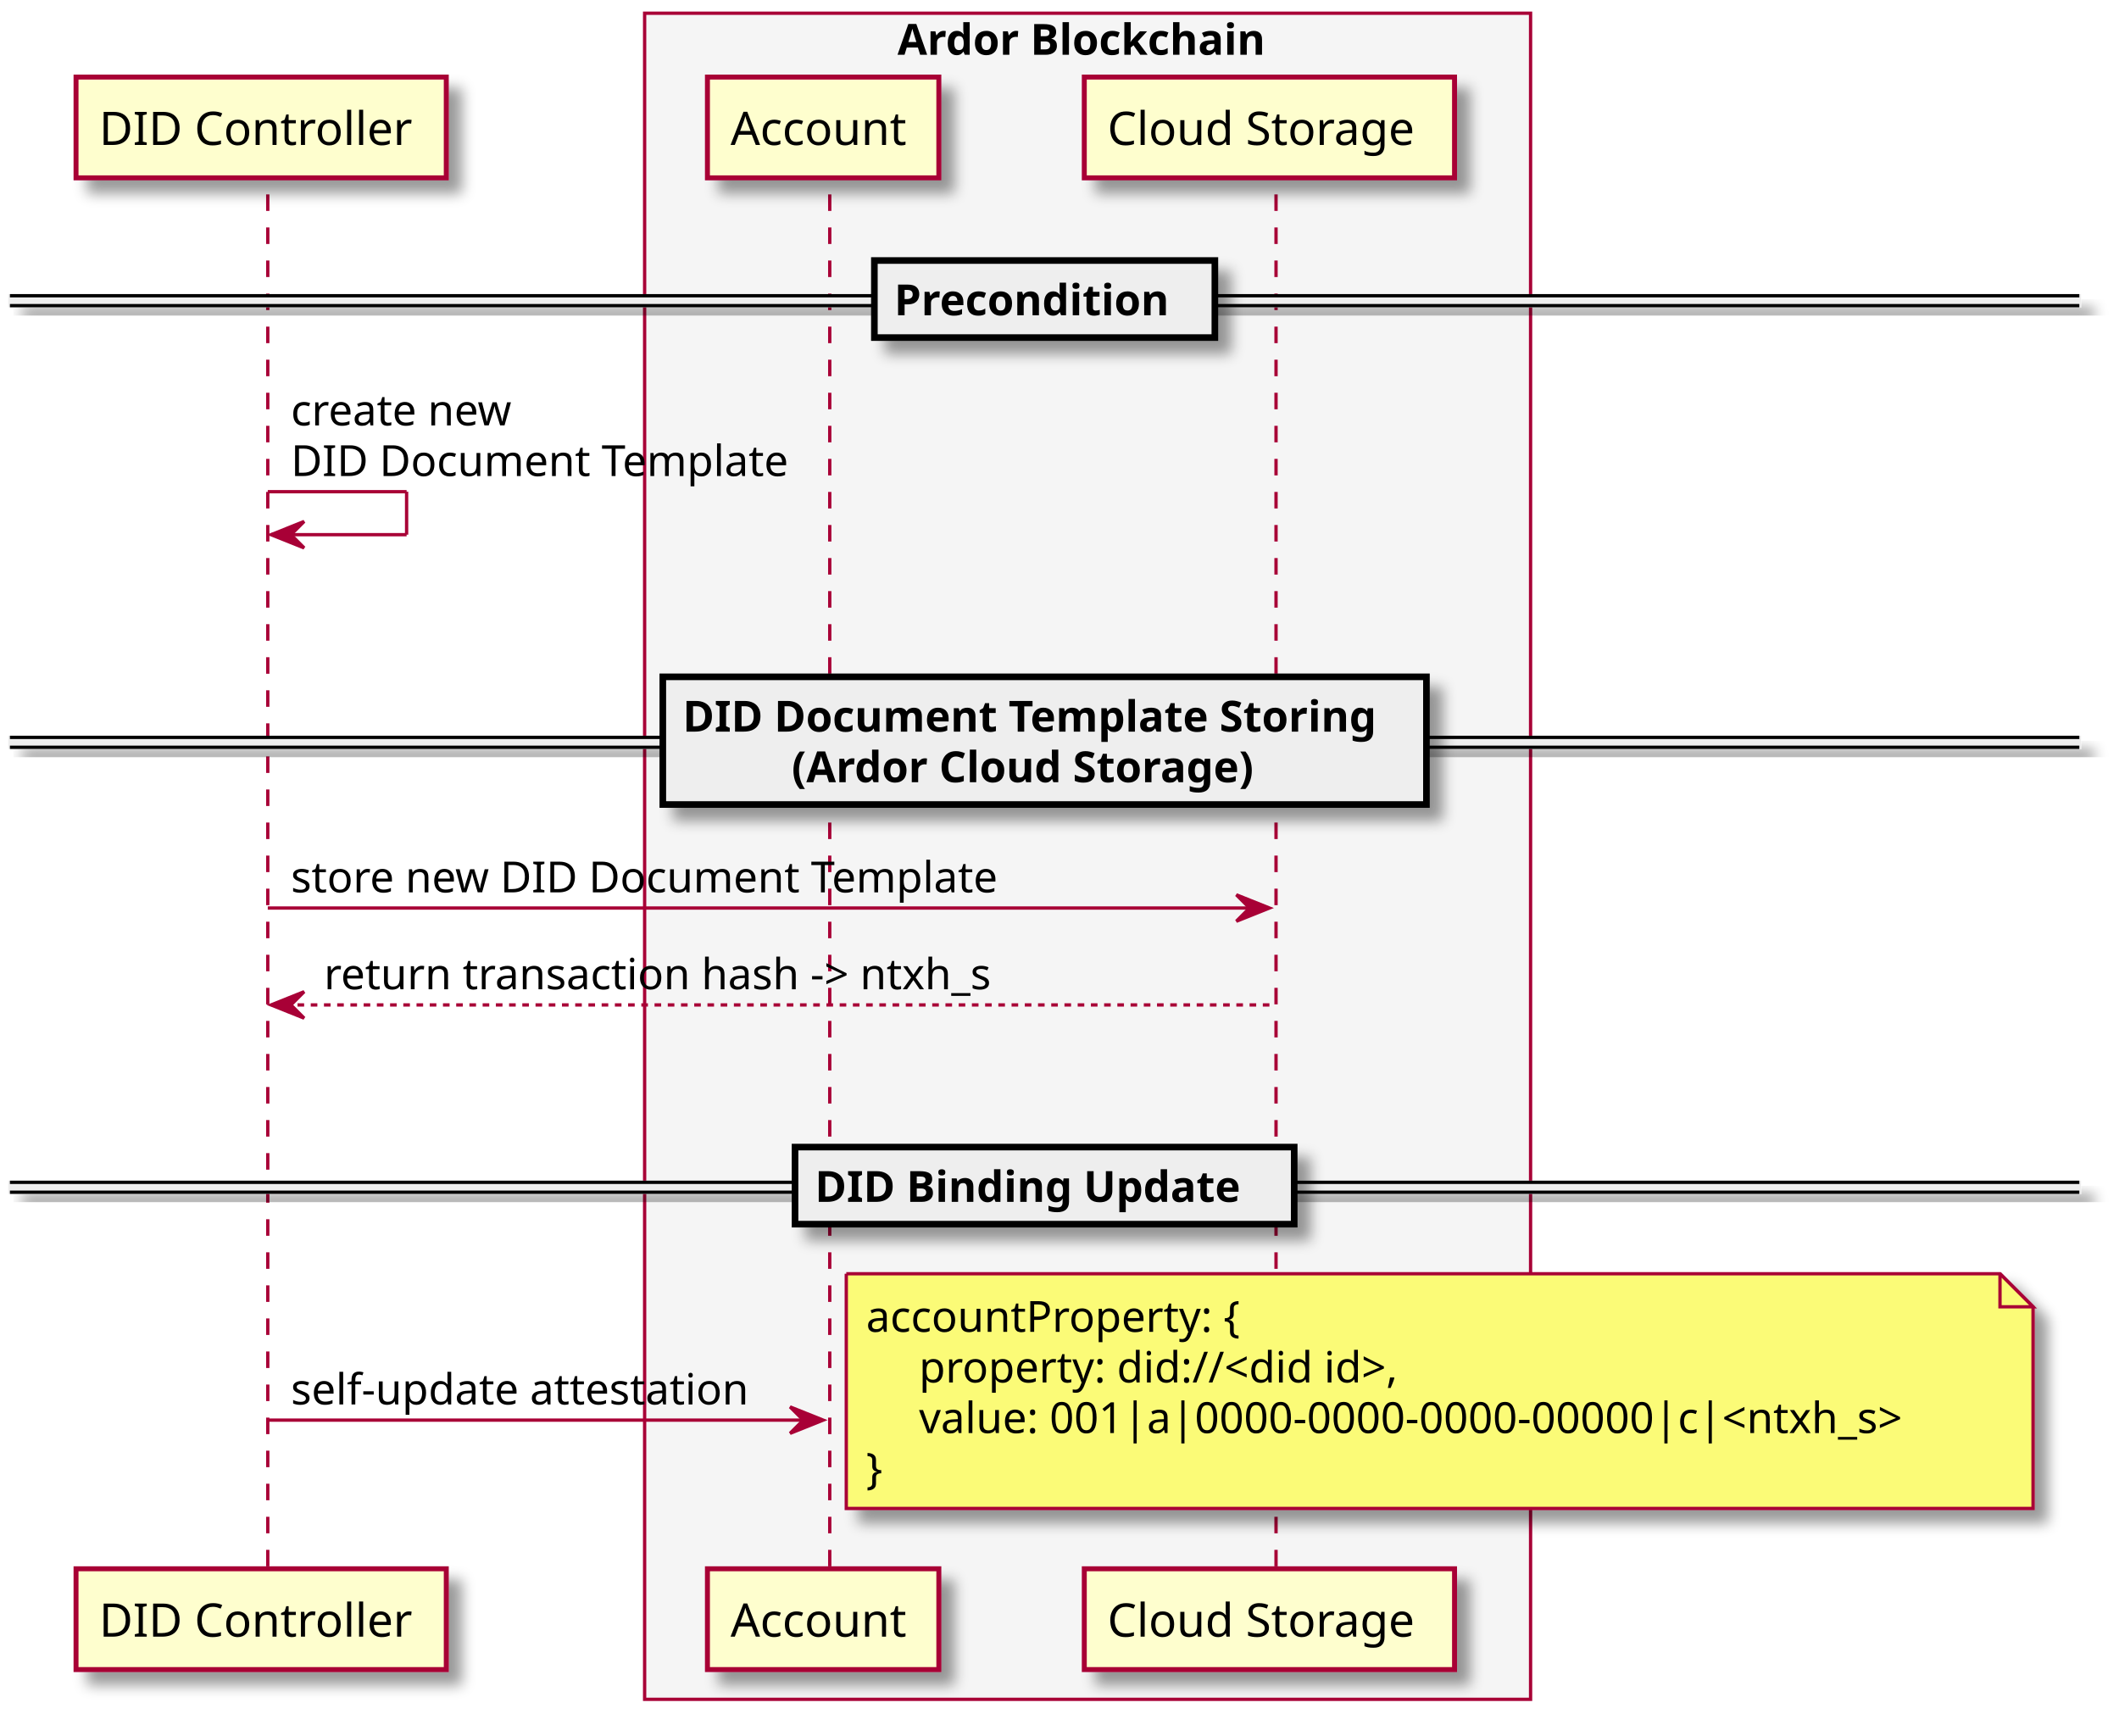
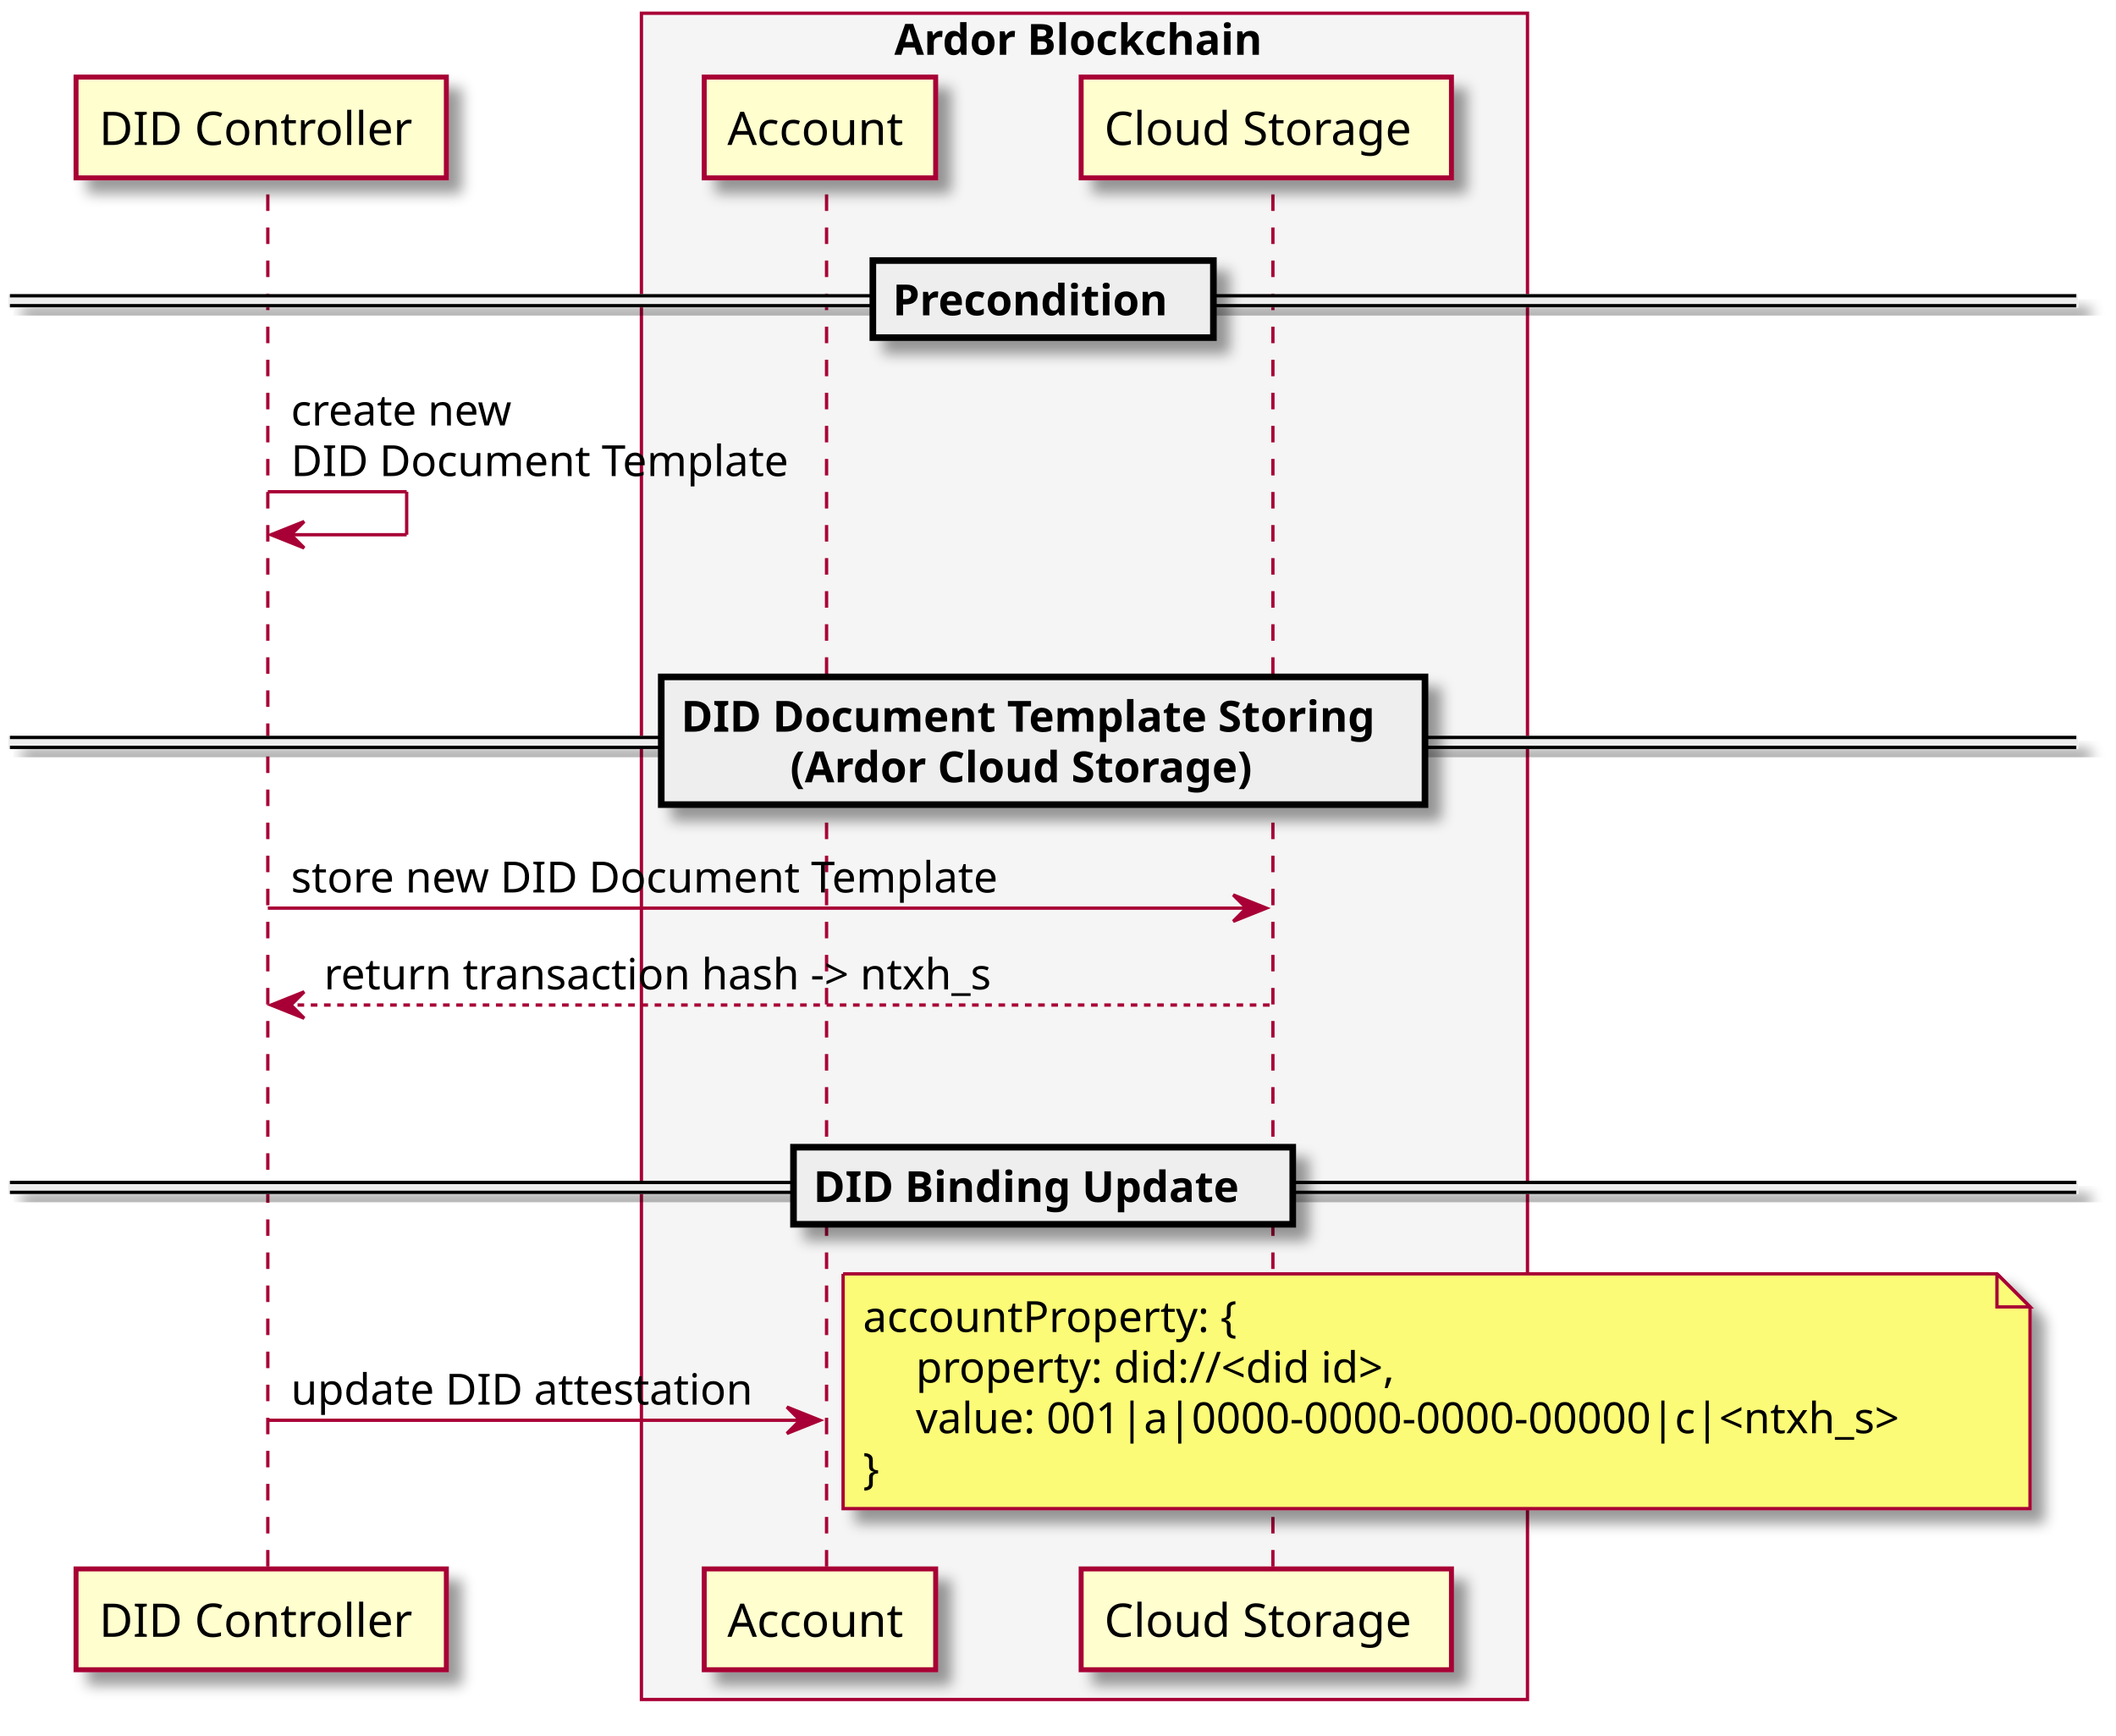
- <svg xmlns="http://www.w3.org/2000/svg" contentScriptType="application/ecmascript" contentStyleType="text/css" height="525px" preserveAspectRatio="none" style="width:641px;height:525px;" version="1.1" viewBox="0 0 641 525" width="641px" zoomAndPan="magnify">
+ <svg xmlns="http://www.w3.org/2000/svg" contentScriptType="application/ecmascript" contentStyleType="text/css" height="525px" preserveAspectRatio="none" style="width:640px;height:525px;" version="1.1" viewBox="0 0 640 525" width="640px" zoomAndPan="magnify">
  <defs>
-     <filter height="300%" id="f1shxw20znwi01" width="300%" x="-1" y="-1">
+     <filter height="300%" id="f1836izty8ourh" width="300%" x="-1" y="-1">
      <feGaussianBlur result="blurOut" stdDeviation="2.0" />
      <feColorMatrix in="blurOut" result="blurOut2" type="matrix" values="0 0 0 0 0 0 0 0 0 0 0 0 0 0 0 0 0 0 .4 0" />
      <feOffset dx="4.0" dy="4.0" in="blurOut2" result="blurOut3" />
      <feBlend in="SourceGraphic" in2="blurOut3" mode="normal" />
    </filter>
  </defs>
  <g>
-     <rect fill="#F5F5F5" height="510.014" style="stroke: #A80036; stroke-width: 1.0;" width="268" x="195" y="4" />
-     <text fill="#000000" font-family="sans-serif" font-size="13" font-weight="bold" lengthAdjust="spacingAndGlyphs" textLength="115" x="271.5" y="16.568">Ardor Blockchain</text>
+     <rect fill="#F5F5F5" height="510.014" style="stroke: #A80036; stroke-width: 1.0;" width="268" x="194" y="4" />
+     <text fill="#000000" font-family="sans-serif" font-size="13" font-weight="bold" lengthAdjust="spacingAndGlyphs" textLength="115" x="270.5" y="16.568">Ardor Blockchain</text>
    <line style="stroke: #A80036; stroke-width: 1.0; stroke-dasharray: 5.0,5.0;" x1="81" x2="81" y1="58.799" y2="475.525" />
-     <line style="stroke: #A80036; stroke-width: 1.0; stroke-dasharray: 5.0,5.0;" x1="251" x2="251" y1="58.799" y2="475.525" />
-     <line style="stroke: #A80036; stroke-width: 1.0; stroke-dasharray: 5.0,5.0;" x1="386" x2="386" y1="58.799" y2="475.525" />
-     <rect fill="#FEFECE" filter="url(#f1shxw20znwi01)" height="30.488" style="stroke: #A80036; stroke-width: 1.5;" width="112" x="23" y="23.311" />
+     <line style="stroke: #A80036; stroke-width: 1.0; stroke-dasharray: 5.0,5.0;" x1="250" x2="250" y1="58.799" y2="475.525" />
+     <line style="stroke: #A80036; stroke-width: 1.0; stroke-dasharray: 5.0,5.0;" x1="385" x2="385" y1="58.799" y2="475.525" />
+     <rect fill="#FEFECE" filter="url(#f1836izty8ourh)" height="30.488" style="stroke: #A80036; stroke-width: 1.5;" width="112" x="23" y="23.311" />
    <text fill="#000000" font-family="sans-serif" font-size="14" lengthAdjust="spacingAndGlyphs" textLength="98" x="30" y="43.846">DID Controller</text>
-     <rect fill="#FEFECE" filter="url(#f1shxw20znwi01)" height="30.488" style="stroke: #A80036; stroke-width: 1.5;" width="112" x="23" y="474.525" />
+     <rect fill="#FEFECE" filter="url(#f1836izty8ourh)" height="30.488" style="stroke: #A80036; stroke-width: 1.5;" width="112" x="23" y="474.525" />
    <text fill="#000000" font-family="sans-serif" font-size="14" lengthAdjust="spacingAndGlyphs" textLength="98" x="30" y="495.06">DID Controller</text>
-     <rect fill="#FEFECE" filter="url(#f1shxw20znwi01)" height="30.488" style="stroke: #A80036; stroke-width: 1.5;" width="70" x="214" y="23.311" />
-     <text fill="#000000" font-family="sans-serif" font-size="14" lengthAdjust="spacingAndGlyphs" textLength="56" x="221" y="43.846">Account</text>
-     <rect fill="#FEFECE" filter="url(#f1shxw20znwi01)" height="30.488" style="stroke: #A80036; stroke-width: 1.5;" width="70" x="214" y="474.525" />
-     <text fill="#000000" font-family="sans-serif" font-size="14" lengthAdjust="spacingAndGlyphs" textLength="56" x="221" y="495.06">Account</text>
-     <rect fill="#FEFECE" filter="url(#f1shxw20znwi01)" height="30.488" style="stroke: #A80036; stroke-width: 1.5;" width="112" x="328" y="23.311" />
-     <text fill="#000000" font-family="sans-serif" font-size="14" lengthAdjust="spacingAndGlyphs" textLength="98" x="335" y="43.846">Cloud Storage</text>
-     <rect fill="#FEFECE" filter="url(#f1shxw20znwi01)" height="30.488" style="stroke: #A80036; stroke-width: 1.5;" width="112" x="328" y="474.525" />
-     <text fill="#000000" font-family="sans-serif" font-size="14" lengthAdjust="spacingAndGlyphs" textLength="98" x="335" y="495.06">Cloud Storage</text>
-     <rect fill="#EEEEEE" filter="url(#f1shxw20znwi01)" height="3" style="stroke: #EEEEEE; stroke-width: 1.0;" width="626" x="3" y="89.454" />
-     <line style="stroke: #000000; stroke-width: 1.0;" x1="3" x2="629" y1="89.454" y2="89.454" />
-     <line style="stroke: #000000; stroke-width: 1.0;" x1="3" x2="629" y1="92.454" y2="92.454" />
-     <rect fill="#EEEEEE" filter="url(#f1shxw20znwi01)" height="23.311" style="stroke: #000000; stroke-width: 2.0;" width="103" x="264.5" y="78.799" />
-     <text fill="#000000" font-family="sans-serif" font-size="13" font-weight="bold" lengthAdjust="spacingAndGlyphs" textLength="85" x="270.5" y="95.367">Precondition</text>
+     <rect fill="#FEFECE" filter="url(#f1836izty8ourh)" height="30.488" style="stroke: #A80036; stroke-width: 1.5;" width="70" x="213" y="23.311" />
+     <text fill="#000000" font-family="sans-serif" font-size="14" lengthAdjust="spacingAndGlyphs" textLength="56" x="220" y="43.846">Account</text>
+     <rect fill="#FEFECE" filter="url(#f1836izty8ourh)" height="30.488" style="stroke: #A80036; stroke-width: 1.5;" width="70" x="213" y="474.525" />
+     <text fill="#000000" font-family="sans-serif" font-size="14" lengthAdjust="spacingAndGlyphs" textLength="56" x="220" y="495.06">Account</text>
+     <rect fill="#FEFECE" filter="url(#f1836izty8ourh)" height="30.488" style="stroke: #A80036; stroke-width: 1.5;" width="112" x="327" y="23.311" />
+     <text fill="#000000" font-family="sans-serif" font-size="14" lengthAdjust="spacingAndGlyphs" textLength="98" x="334" y="43.846">Cloud Storage</text>
+     <rect fill="#FEFECE" filter="url(#f1836izty8ourh)" height="30.488" style="stroke: #A80036; stroke-width: 1.5;" width="112" x="327" y="474.525" />
+     <text fill="#000000" font-family="sans-serif" font-size="14" lengthAdjust="spacingAndGlyphs" textLength="98" x="334" y="495.06">Cloud Storage</text>
+     <rect fill="#EEEEEE" filter="url(#f1836izty8ourh)" height="3" style="stroke: #EEEEEE; stroke-width: 1.0;" width="625" x="3" y="89.454" />
+     <line style="stroke: #000000; stroke-width: 1.0;" x1="3" x2="628" y1="89.454" y2="89.454" />
+     <line style="stroke: #000000; stroke-width: 1.0;" x1="3" x2="628" y1="92.454" y2="92.454" />
+     <rect fill="#EEEEEE" filter="url(#f1836izty8ourh)" height="23.311" style="stroke: #000000; stroke-width: 2.0;" width="103" x="264" y="78.799" />
+     <text fill="#000000" font-family="sans-serif" font-size="13" font-weight="bold" lengthAdjust="spacingAndGlyphs" textLength="85" x="270" y="95.367">Precondition</text>
    <line style="stroke: #A80036; stroke-width: 1.0;" x1="81" x2="123" y1="148.731" y2="148.731" />
    <line style="stroke: #A80036; stroke-width: 1.0;" x1="123" x2="123" y1="148.731" y2="161.731" />
    <line style="stroke: #A80036; stroke-width: 1.0;" x1="82" x2="123" y1="161.731" y2="161.731" />
    <polygon fill="#A80036" points="92,157.731,82,161.731,92,165.731,88,161.731" style="stroke: #A80036; stroke-width: 1.0;" />
    <text fill="#000000" font-family="sans-serif" font-size="13" lengthAdjust="spacingAndGlyphs" textLength="67" x="88" y="128.678">create new</text>
    <text fill="#000000" font-family="sans-serif" font-size="13" lengthAdjust="spacingAndGlyphs" textLength="155" x="88" y="143.988">DID Document Template</text>
-     <rect fill="#EEEEEE" filter="url(#f1shxw20znwi01)" height="3" style="stroke: #EEEEEE; stroke-width: 1.0;" width="626" x="3" y="223.041" />
-     <line style="stroke: #000000; stroke-width: 1.0;" x1="3" x2="629" y1="223.041" y2="223.041" />
-     <line style="stroke: #000000; stroke-width: 1.0;" x1="3" x2="629" y1="226.041" y2="226.041" />
-     <rect fill="#EEEEEE" filter="url(#f1shxw20znwi01)" height="38.621" style="stroke: #000000; stroke-width: 2.0;" width="231" x="200.5" y="204.731" />
-     <text fill="#000000" font-family="sans-serif" font-size="13" font-weight="bold" lengthAdjust="spacingAndGlyphs" textLength="217" x="206.5" y="221.299">DID Document Template Storing</text>
-     <text fill="#000000" font-family="sans-serif" font-size="13" font-weight="bold" lengthAdjust="spacingAndGlyphs" textLength="147" x="239.5" y="236.609">(Ardor Cloud Storage)</text>
-     <polygon fill="#A80036" points="374,270.662,384,274.662,374,278.662,378,274.662" style="stroke: #A80036; stroke-width: 1.0;" />
-     <line style="stroke: #A80036; stroke-width: 1.0;" x1="81" x2="380" y1="274.662" y2="274.662" />
+     <rect fill="#EEEEEE" filter="url(#f1836izty8ourh)" height="3" style="stroke: #EEEEEE; stroke-width: 1.0;" width="625" x="3" y="223.041" />
+     <line style="stroke: #000000; stroke-width: 1.0;" x1="3" x2="628" y1="223.041" y2="223.041" />
+     <line style="stroke: #000000; stroke-width: 1.0;" x1="3" x2="628" y1="226.041" y2="226.041" />
+     <rect fill="#EEEEEE" filter="url(#f1836izty8ourh)" height="38.621" style="stroke: #000000; stroke-width: 2.0;" width="231" x="200" y="204.731" />
+     <text fill="#000000" font-family="sans-serif" font-size="13" font-weight="bold" lengthAdjust="spacingAndGlyphs" textLength="217" x="206" y="221.299">DID Document Template Storing</text>
+     <text fill="#000000" font-family="sans-serif" font-size="13" font-weight="bold" lengthAdjust="spacingAndGlyphs" textLength="147" x="239" y="236.609">(Ardor Cloud Storage)</text>
+     <polygon fill="#A80036" points="373,270.662,383,274.662,373,278.662,377,274.662" style="stroke: #A80036; stroke-width: 1.0;" />
+     <line style="stroke: #A80036; stroke-width: 1.0;" x1="81" x2="379" y1="274.662" y2="274.662" />
    <text fill="#000000" font-family="sans-serif" font-size="13" lengthAdjust="spacingAndGlyphs" textLength="220" x="88" y="269.92">store new DID Document Template</text>
    <polygon fill="#A80036" points="92,299.973,82,303.973,92,307.973,88,303.973" style="stroke: #A80036; stroke-width: 1.0;" />
-     <line style="stroke: #A80036; stroke-width: 1.0; stroke-dasharray: 2.0,2.0;" x1="86" x2="385" y1="303.973" y2="303.973" />
+     <line style="stroke: #A80036; stroke-width: 1.0; stroke-dasharray: 2.0,2.0;" x1="86" x2="384" y1="303.973" y2="303.973" />
    <text fill="#000000" font-family="sans-serif" font-size="13" lengthAdjust="spacingAndGlyphs" textLength="216" x="98" y="299.231">return transaction hash -&gt; ntxh_s</text>
-     <rect fill="#EEEEEE" filter="url(#f1shxw20znwi01)" height="3" style="stroke: #EEEEEE; stroke-width: 1.0;" width="626" x="3" y="357.628" />
-     <line style="stroke: #000000; stroke-width: 1.0;" x1="3" x2="629" y1="357.628" y2="357.628" />
-     <line style="stroke: #000000; stroke-width: 1.0;" x1="3" x2="629" y1="360.628" y2="360.628" />
-     <rect fill="#EEEEEE" filter="url(#f1shxw20znwi01)" height="23.311" style="stroke: #000000; stroke-width: 2.0;" width="151" x="240.5" y="346.973" />
-     <text fill="#000000" font-family="sans-serif" font-size="13" font-weight="bold" lengthAdjust="spacingAndGlyphs" textLength="133" x="246.5" y="363.541">DID Binding Update</text>
-     <polygon fill="#A80036" points="239,425.56,249,429.56,239,433.56,243,429.56" style="stroke: #A80036; stroke-width: 1.0;" />
-     <line style="stroke: #A80036; stroke-width: 1.0;" x1="81" x2="245" y1="429.56" y2="429.56" />
-     <text fill="#000000" font-family="sans-serif" font-size="13" lengthAdjust="spacingAndGlyphs" textLength="146" x="88" y="424.817">self-update attestation</text>
-     <path d="M256,385.283 L256,456.283 L615,456.283 L615,395.283 L605,385.283 L256,385.283 " fill="#FBFB77" filter="url(#f1shxw20znwi01)" style="stroke: #A80036; stroke-width: 1.0;" />
-     <path d="M605,385.283 L605,395.283 L615,395.283 L605,385.283 " fill="#FBFB77" style="stroke: #A80036; stroke-width: 1.0;" />
-     <text fill="#000000" font-family="sans-serif" font-size="13" lengthAdjust="spacingAndGlyphs" textLength="114" x="262" y="402.852">accountProperty: {</text>
-     <text fill="#000000" font-family="sans-serif" font-size="13" lengthAdjust="spacingAndGlyphs" textLength="159" x="278" y="418.162">property: did://&lt;did id&gt;,</text>
-     <text fill="#000000" font-family="sans-serif" font-size="13" lengthAdjust="spacingAndGlyphs" textLength="322" x="278" y="433.473">value: 001|a|0000-0000-0000-00000|c|&lt;ntxh_s&gt;</text>
-     <text fill="#000000" font-family="sans-serif" font-size="13" lengthAdjust="spacingAndGlyphs" textLength="4" x="262" y="448.783">}</text>
+     <rect fill="#EEEEEE" filter="url(#f1836izty8ourh)" height="3" style="stroke: #EEEEEE; stroke-width: 1.0;" width="625" x="3" y="357.628" />
+     <line style="stroke: #000000; stroke-width: 1.0;" x1="3" x2="628" y1="357.628" y2="357.628" />
+     <line style="stroke: #000000; stroke-width: 1.0;" x1="3" x2="628" y1="360.628" y2="360.628" />
+     <rect fill="#EEEEEE" filter="url(#f1836izty8ourh)" height="23.311" style="stroke: #000000; stroke-width: 2.0;" width="151" x="240" y="346.973" />
+     <text fill="#000000" font-family="sans-serif" font-size="13" font-weight="bold" lengthAdjust="spacingAndGlyphs" textLength="133" x="246" y="363.541">DID Binding Update</text>
+     <polygon fill="#A80036" points="238,425.56,248,429.56,238,433.56,242,429.56" style="stroke: #A80036; stroke-width: 1.0;" />
+     <line style="stroke: #A80036; stroke-width: 1.0;" x1="81" x2="244" y1="429.56" y2="429.56" />
+     <text fill="#000000" font-family="sans-serif" font-size="13" lengthAdjust="spacingAndGlyphs" textLength="143" x="88" y="424.817">update DID attestation</text>
+     <path d="M255,385.283 L255,456.283 L614,456.283 L614,395.283 L604,385.283 L255,385.283 " fill="#FBFB77" filter="url(#f1836izty8ourh)" style="stroke: #A80036; stroke-width: 1.0;" />
+     <path d="M604,385.283 L604,395.283 L614,395.283 L604,385.283 " fill="#FBFB77" style="stroke: #A80036; stroke-width: 1.0;" />
+     <text fill="#000000" font-family="sans-serif" font-size="13" lengthAdjust="spacingAndGlyphs" textLength="114" x="261" y="402.852">accountProperty: {</text>
+     <text fill="#000000" font-family="sans-serif" font-size="13" lengthAdjust="spacingAndGlyphs" textLength="159" x="277" y="418.162">property: did://&lt;did id&gt;,</text>
+     <text fill="#000000" font-family="sans-serif" font-size="13" lengthAdjust="spacingAndGlyphs" textLength="322" x="277" y="433.473">value: 001|a|0000-0000-0000-00000|c|&lt;ntxh_s&gt;</text>
+     <text fill="#000000" font-family="sans-serif" font-size="13" lengthAdjust="spacingAndGlyphs" textLength="4" x="261" y="448.783">}</text>
  </g>
</svg>
